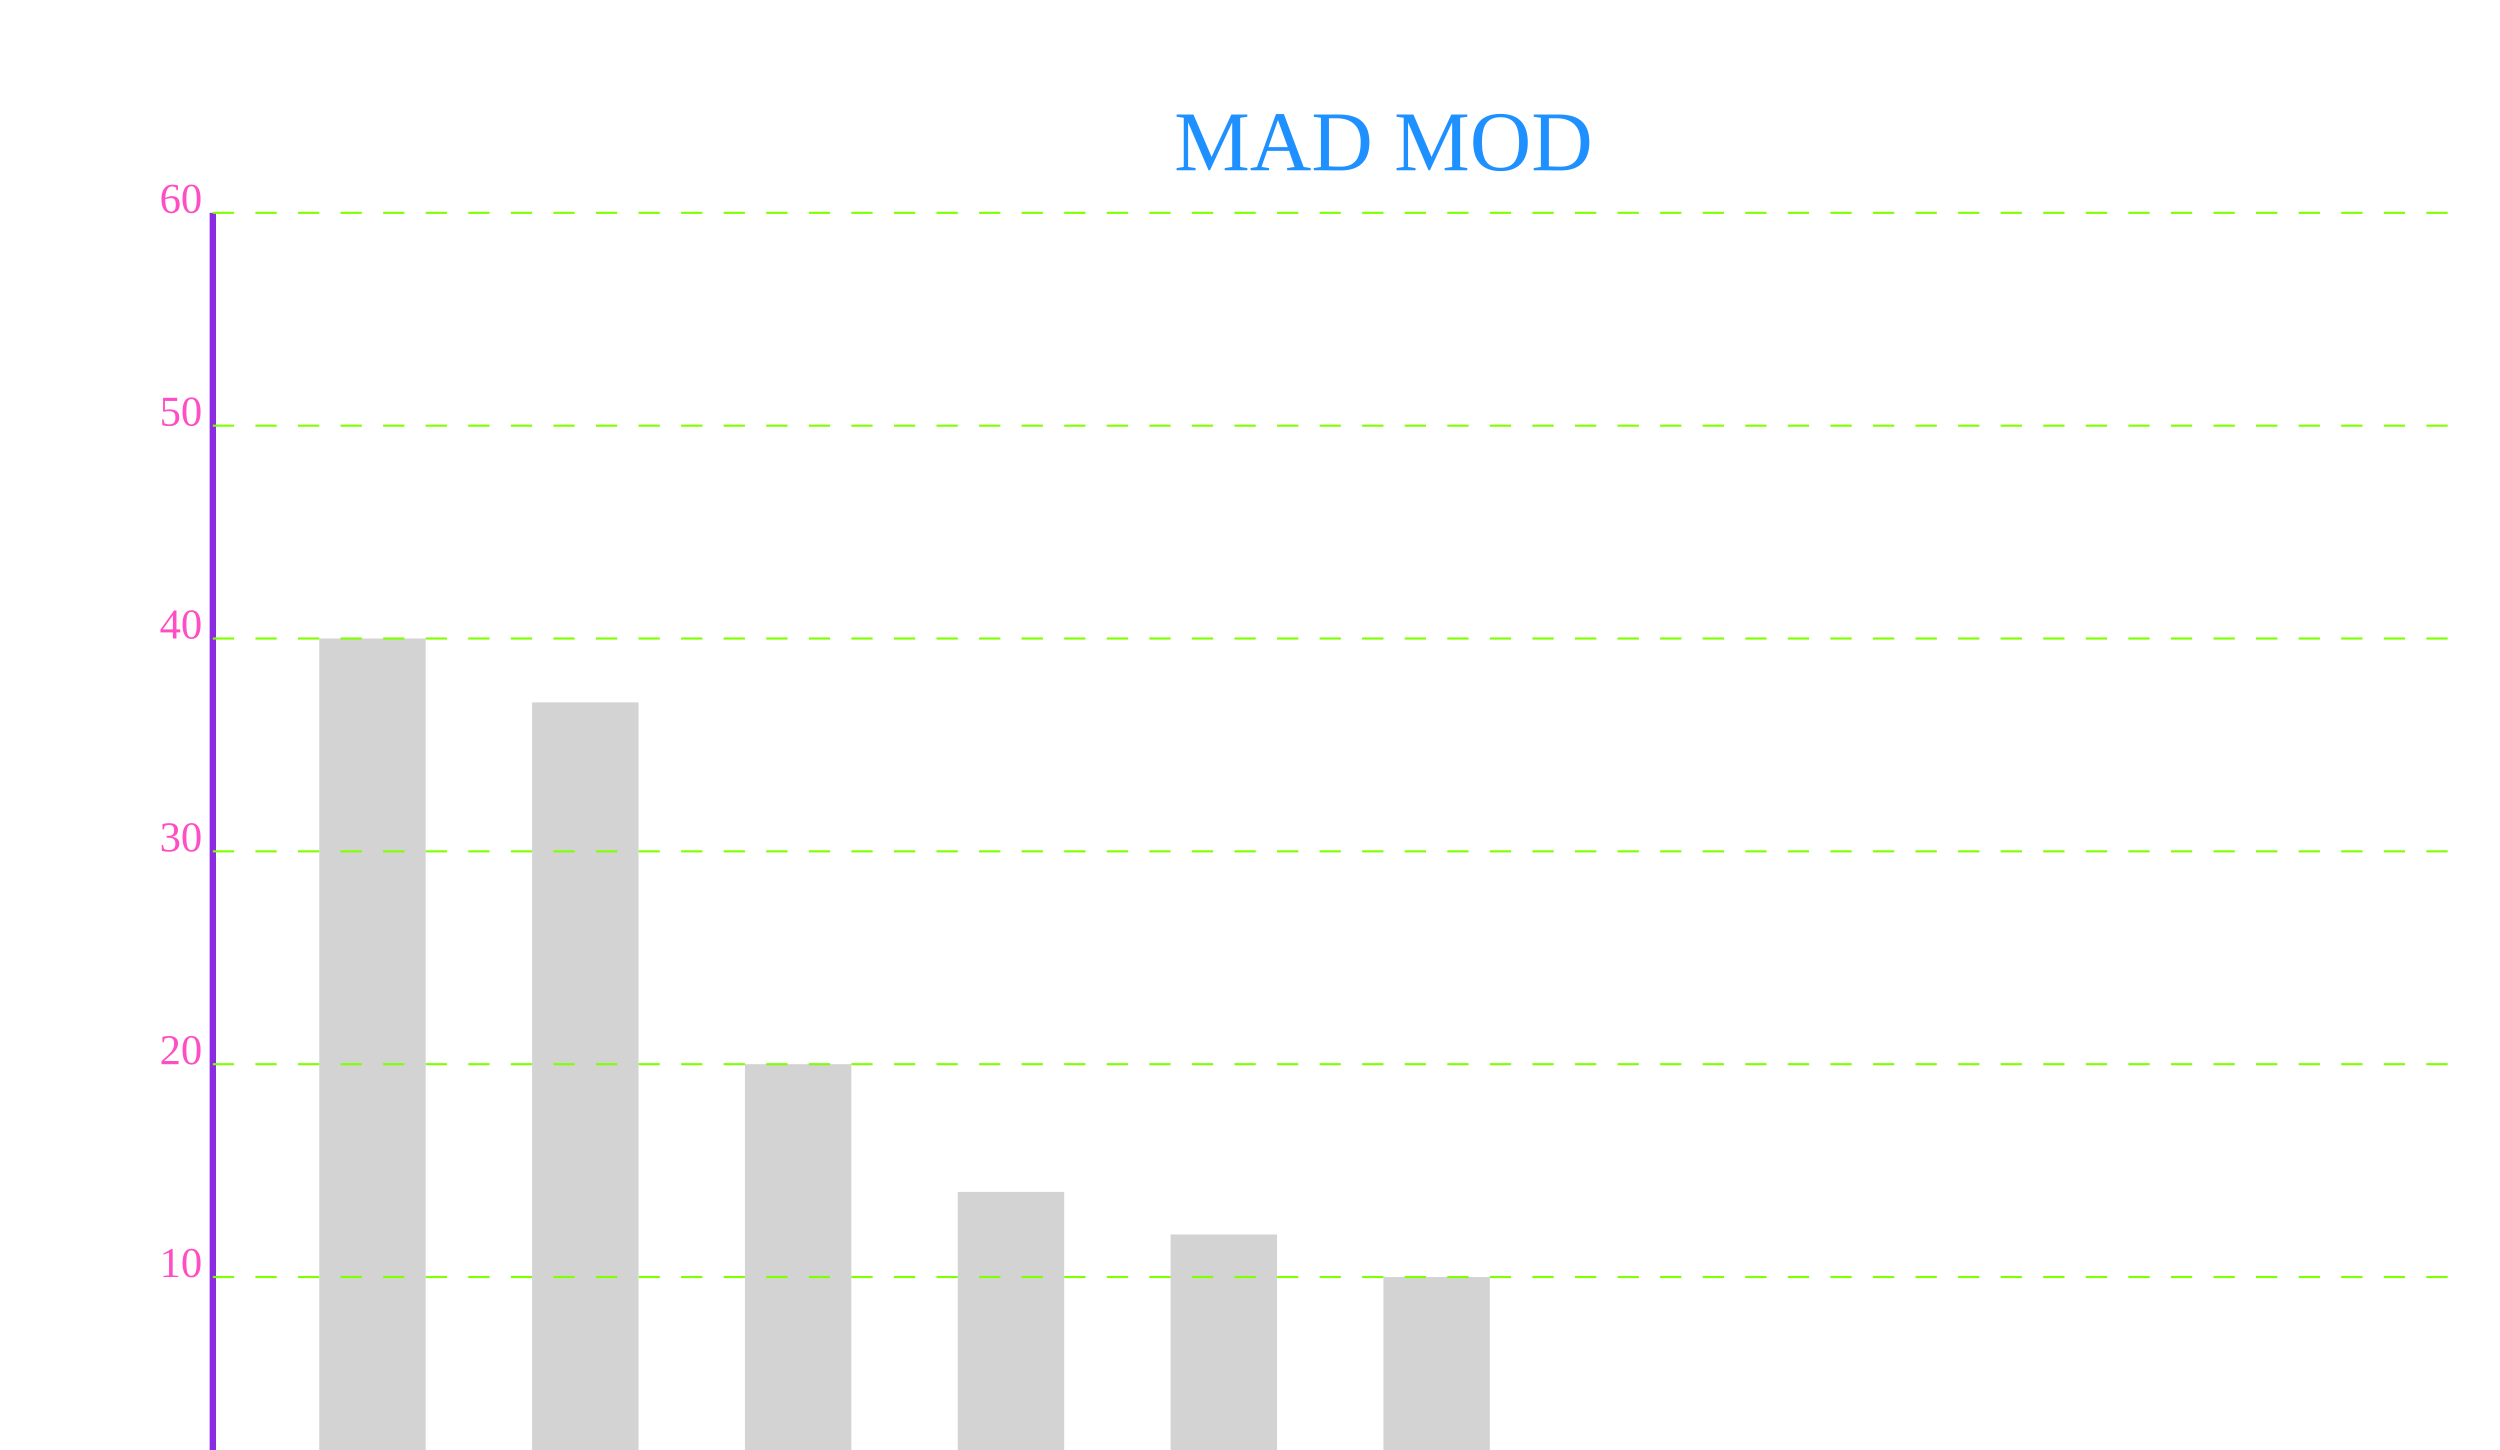
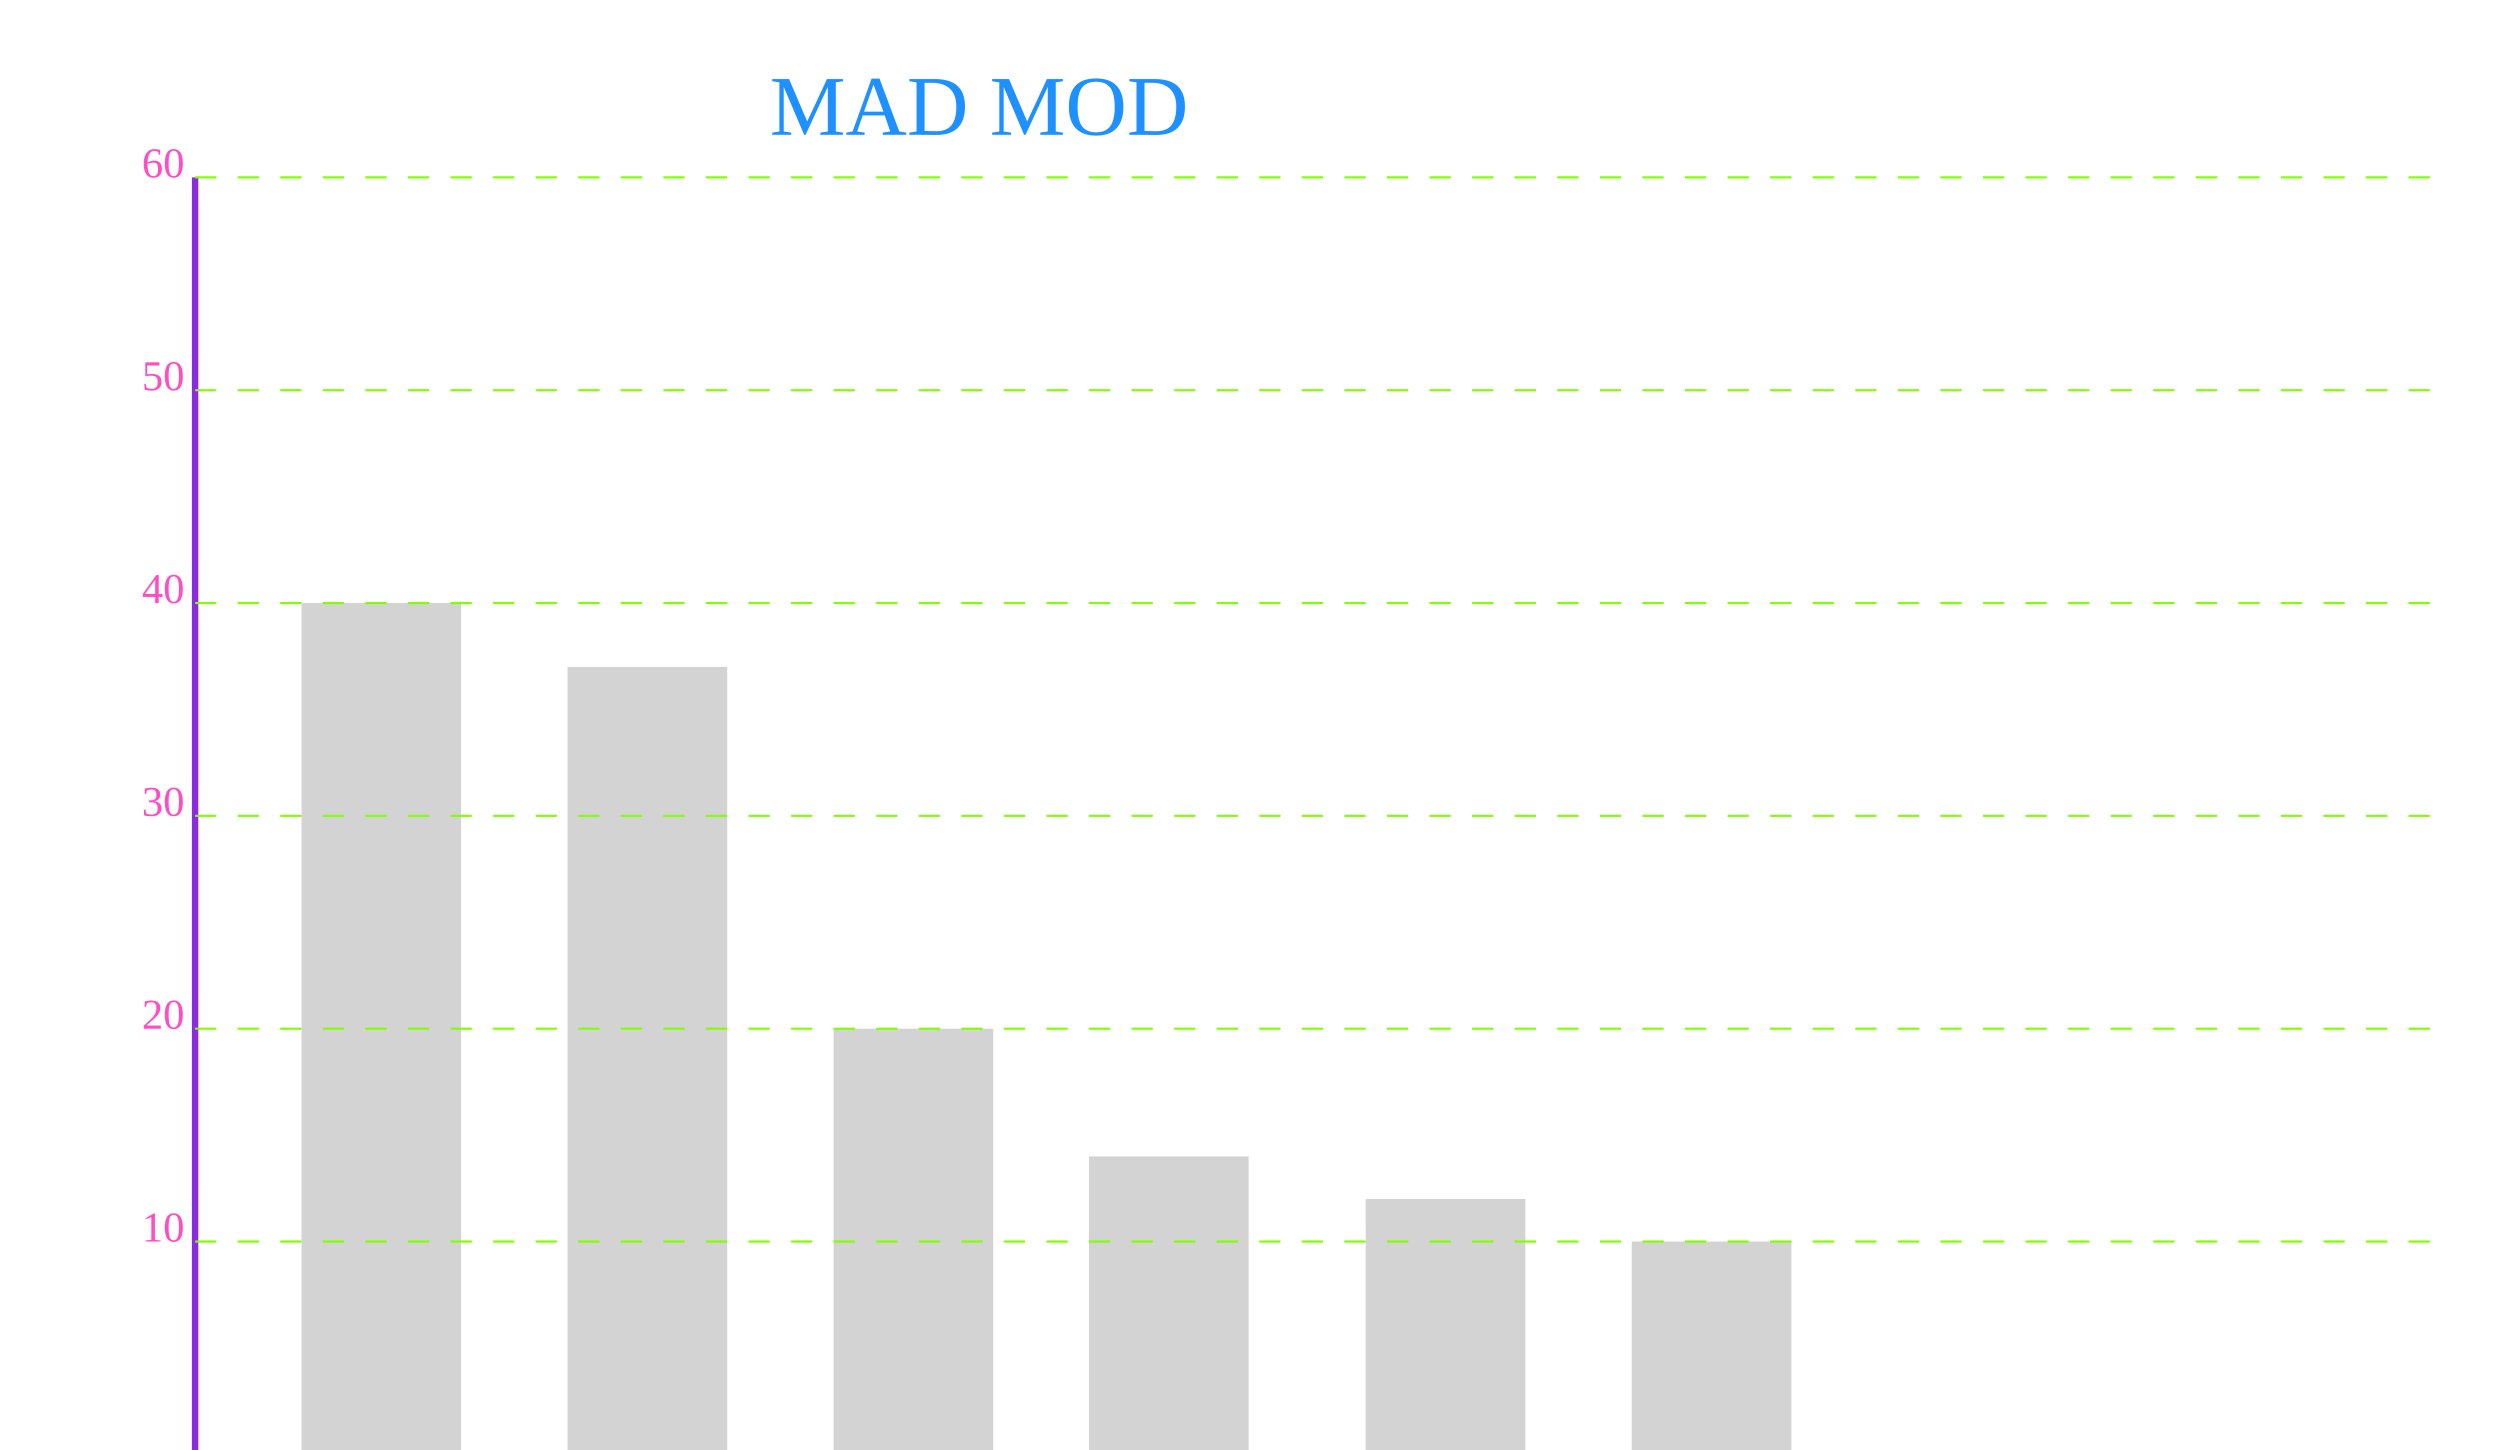
<svg xmlns="http://www.w3.org/2000/svg" width="100%" height="100%">
-   <g transform="translate(25, 350) scale(.5)">
-     <text x="600" y="-620" text-anchor="middle" fill="DodgerBlue" font-size="40">MAD MOD</text>
+   <g transform="translate(25, 410) scale(.6)">
+     <text x="320" y="-620" text-anchor="start" fill="DodgerBlue" font-size="40">MAD MOD</text>
    <line x1="50" y1="0" x2="1200" y2="0" stroke="BlueViolet" stroke-width="3" />
    <line x1="50" y1="0" x2="50" y2="-600" stroke="BlueViolet" stroke-width="3" />
    <g id="MadMod">
      <text x="100 " y="30" text-anchor="start" font-size="22" fill="blue">Mad Mod</text>
-       <rect x="100" y="-400" width="50" height="400" fill="lightgrey" />
+       <rect x="100" y="-400" width="75" height="400" fill="lightgrey" />
    </g>
    <g id="Robin">
-       <text x="200 " y="30" text-anchor="start" font-size="22" fill="blue">Robin</text>
-       <rect x="200" y="-370" width="50" height="370" fill="lightgrey" />
+       <text x="225" y="30" text-anchor="start" font-size="22" fill="blue">Robin</text>
+       <rect x="225" y="-370" width="75" height="370" fill="lightgrey" />
    </g>
    <g id="Starfire">
-       <text x="300 " y="30" text-anchor="start" font-size="22" fill="blue">Starfire</text>
-       <rect x="300" y="-200" width="50" height="200" fill="lightgrey" />
+       <text x="350 " y="30" text-anchor="start" font-size="22" fill="blue">Starfire</text>
+       <rect x="350" y="-200" width="75" height="200" fill="lightgrey" />
    </g>
    <g id="Cyborg">
-       <text x="400 " y="30" text-anchor="start" font-size="22" fill="blue">Cyborg</text>
-       <rect x="400" y="-140" width="50" height="140" fill="lightgrey" />
+       <text x="470 " y="30" text-anchor="start" font-size="22" fill="blue">Cyborg</text>
+       <rect x="470" y="-140" width="75" height="140" fill="lightgrey" />
    </g>
    <g id="BeastBoy">
-       <text x="500 " y="30" text-anchor="start" font-size="22" fill="blue">Beast Boy</text>
-       <rect x="500" y="-120" width="50" height="120" fill="lightgrey" />
+       <text x="600 " y="30" text-anchor="start" font-size="22" fill="blue">Beast Boy</text>
+       <rect x="600" y="-120" width="75" height="120" fill="lightgrey" />
    </g>
    <g id="Raven">
-       <text x="600 " y="30" text-anchor="start" font-size="22" fill="blue">Raven</text>
-       <rect x="600" y="-100" width="50" height="100" fill="lightgrey" />
+       <text x="725 " y="30" text-anchor="start" font-size="22" fill="blue">Raven</text>
+       <rect x="725" y="-100" width="75" height="100" fill="lightgrey" />
    </g>
    <text x="35" y="-100" fill="#ff4dc4" text-anchor="middle" font-size="20">10</text>
    <line x1="50" y1="-100" x2="1100" y2="-100" stroke="Chartreuse" stroke-dasharray="10" />
    <text x="35" y="-200" fill="#ff4dc4" text-anchor="middle" font-size="20">20</text>
    <line x1="50" y1="-200" x2="1100" y2="-200" stroke="Chartreuse" stroke-dasharray="10" />
    <text x="35" y="-300" fill="#ff4dc4" text-anchor="middle" font-size="20">30</text>
    <line x1="50" y1="-300" x2="1100" y2="-300" stroke="Chartreuse" stroke-dasharray="10" />
    <text x="35" y="-400" fill="#ff4dc4" text-anchor="middle" font-size="20">40</text>
    <line x1="50" y1="-400" x2="1100" y2="-400" stroke="Chartreuse" stroke-dasharray="10" />
    <text x="35" y="-500" fill="#ff4dc4" text-anchor="middle" font-size="20">50</text>
    <line x1="50" y1="-500" x2="1100" y2="-500" stroke="Chartreuse" stroke-dasharray="10" />
    <text x="35" y="-600" fill="#ff4dc4" text-anchor="middle" font-size="20">60</text>
    <line x1="50" y1="-600" x2="1100" y2="-600" stroke="Chartreuse" stroke-dasharray="10" />
  </g>
</svg>
